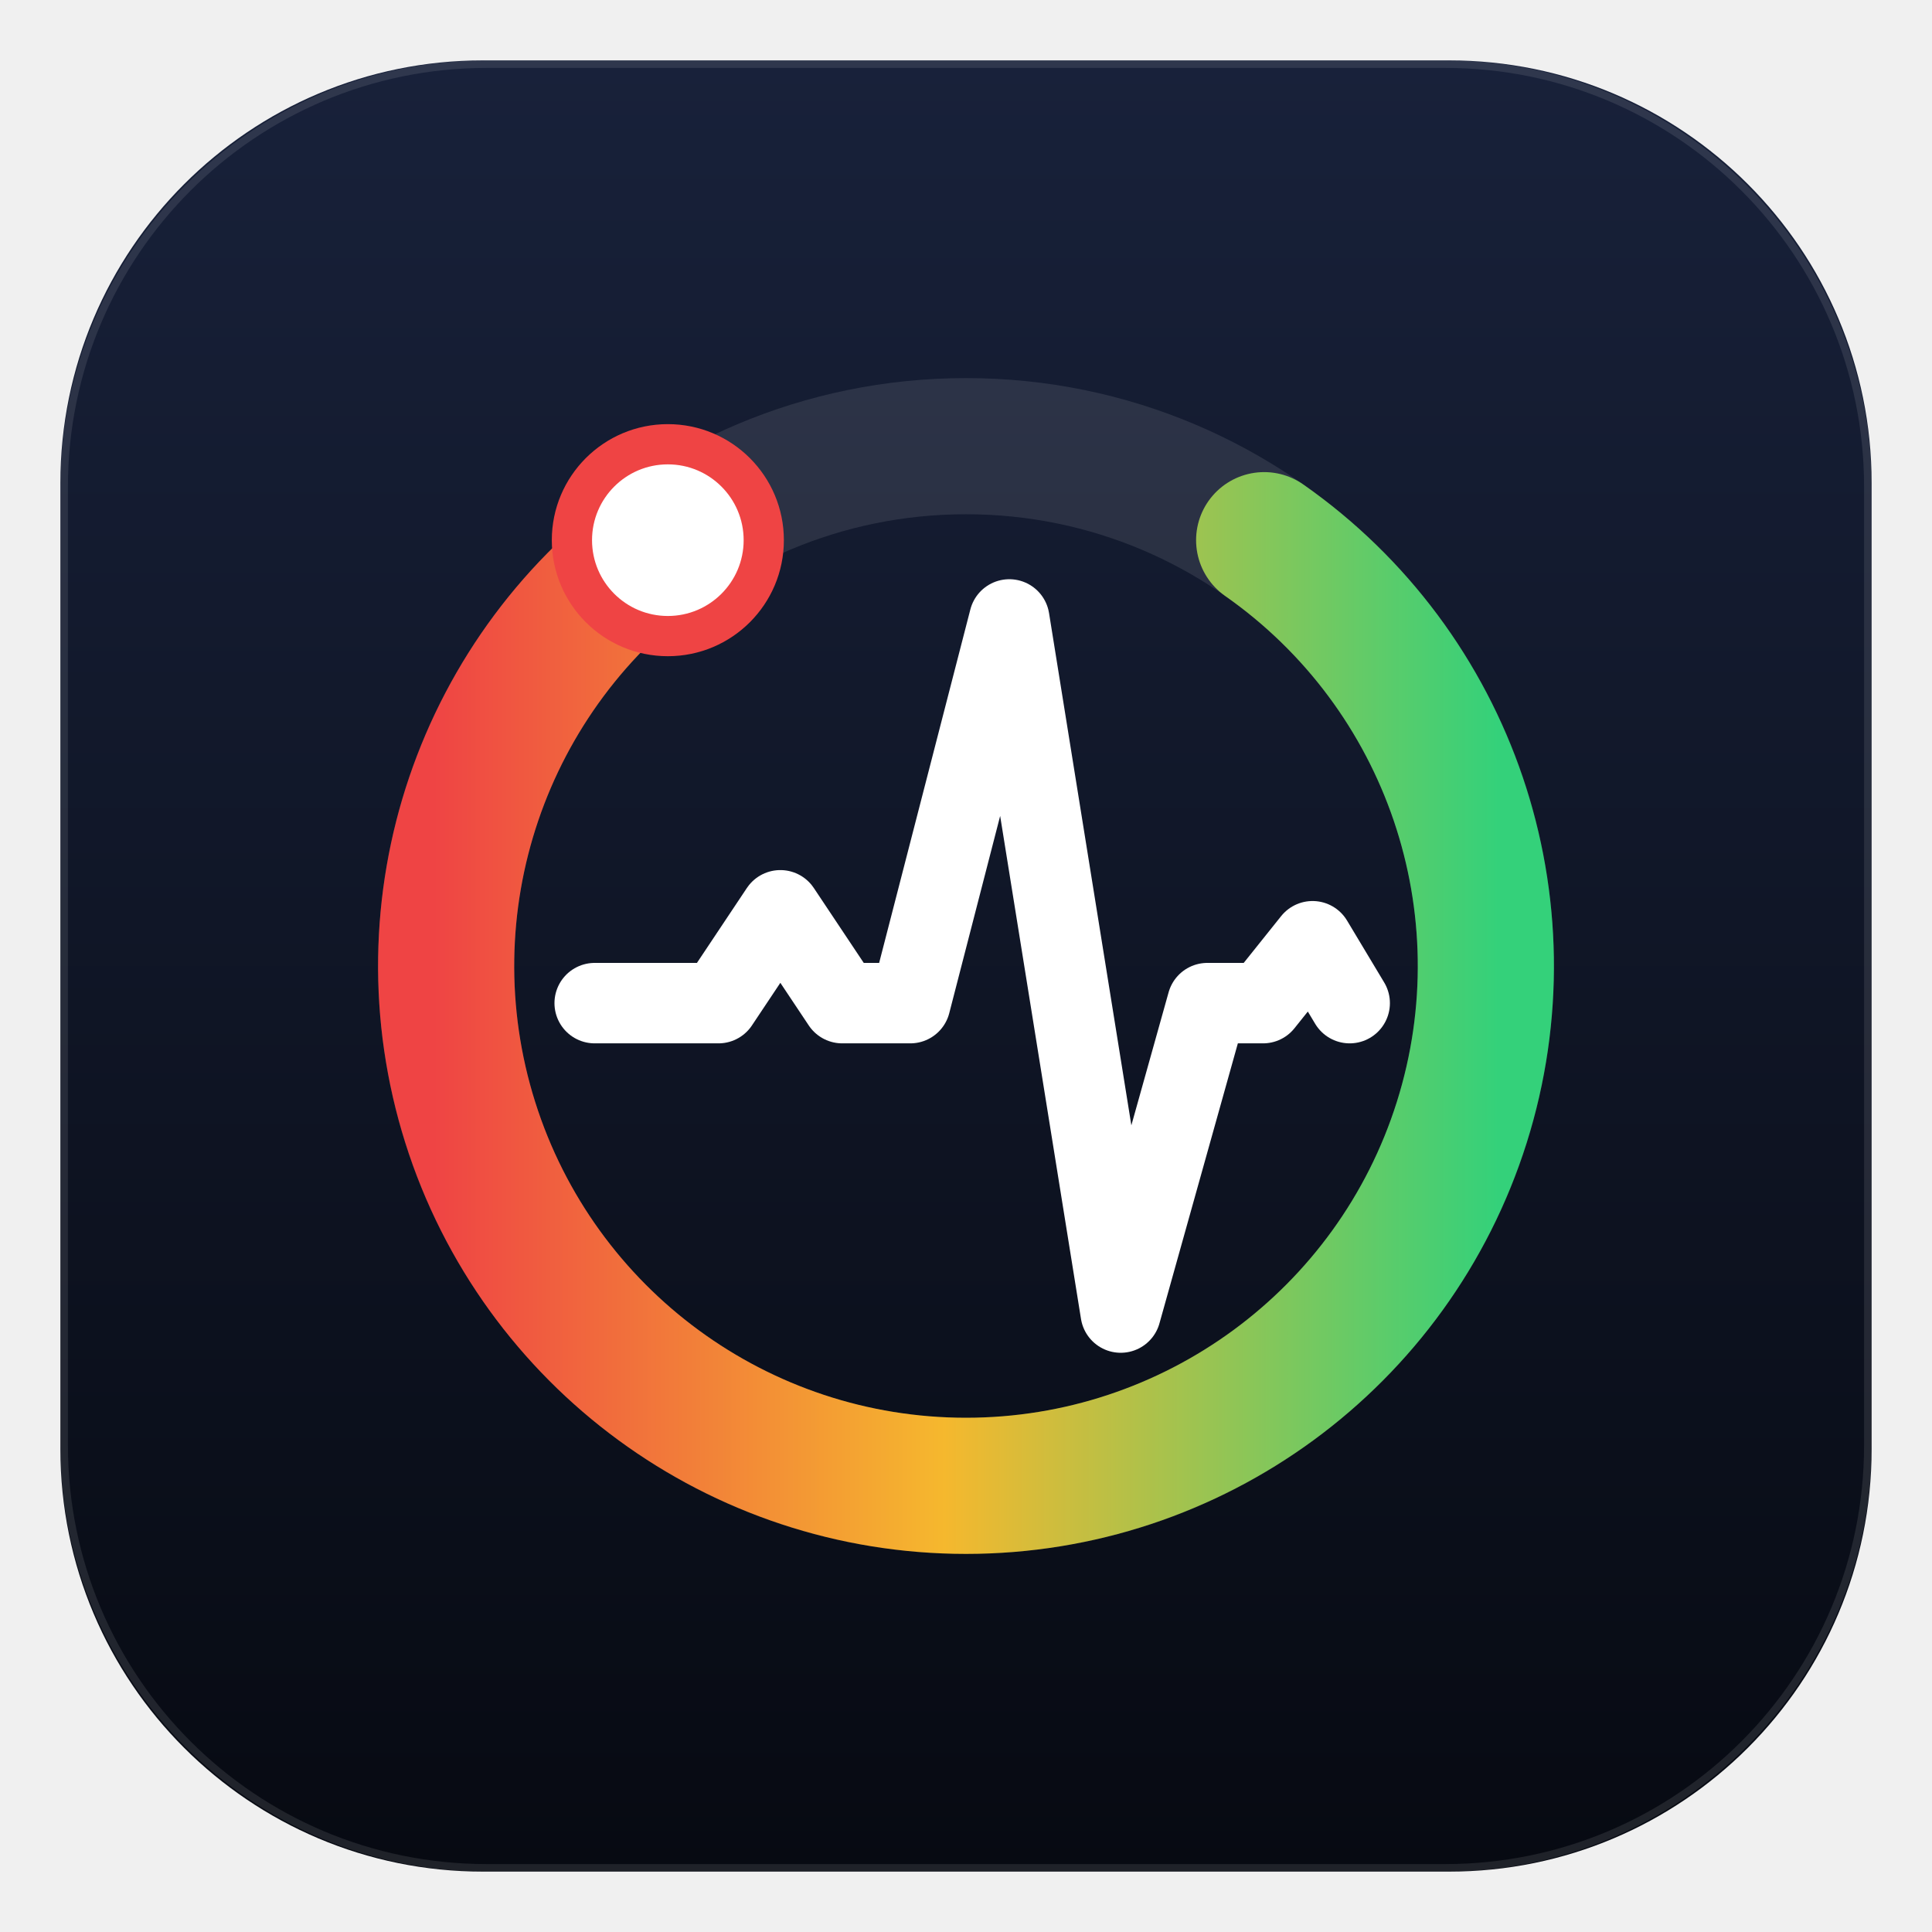
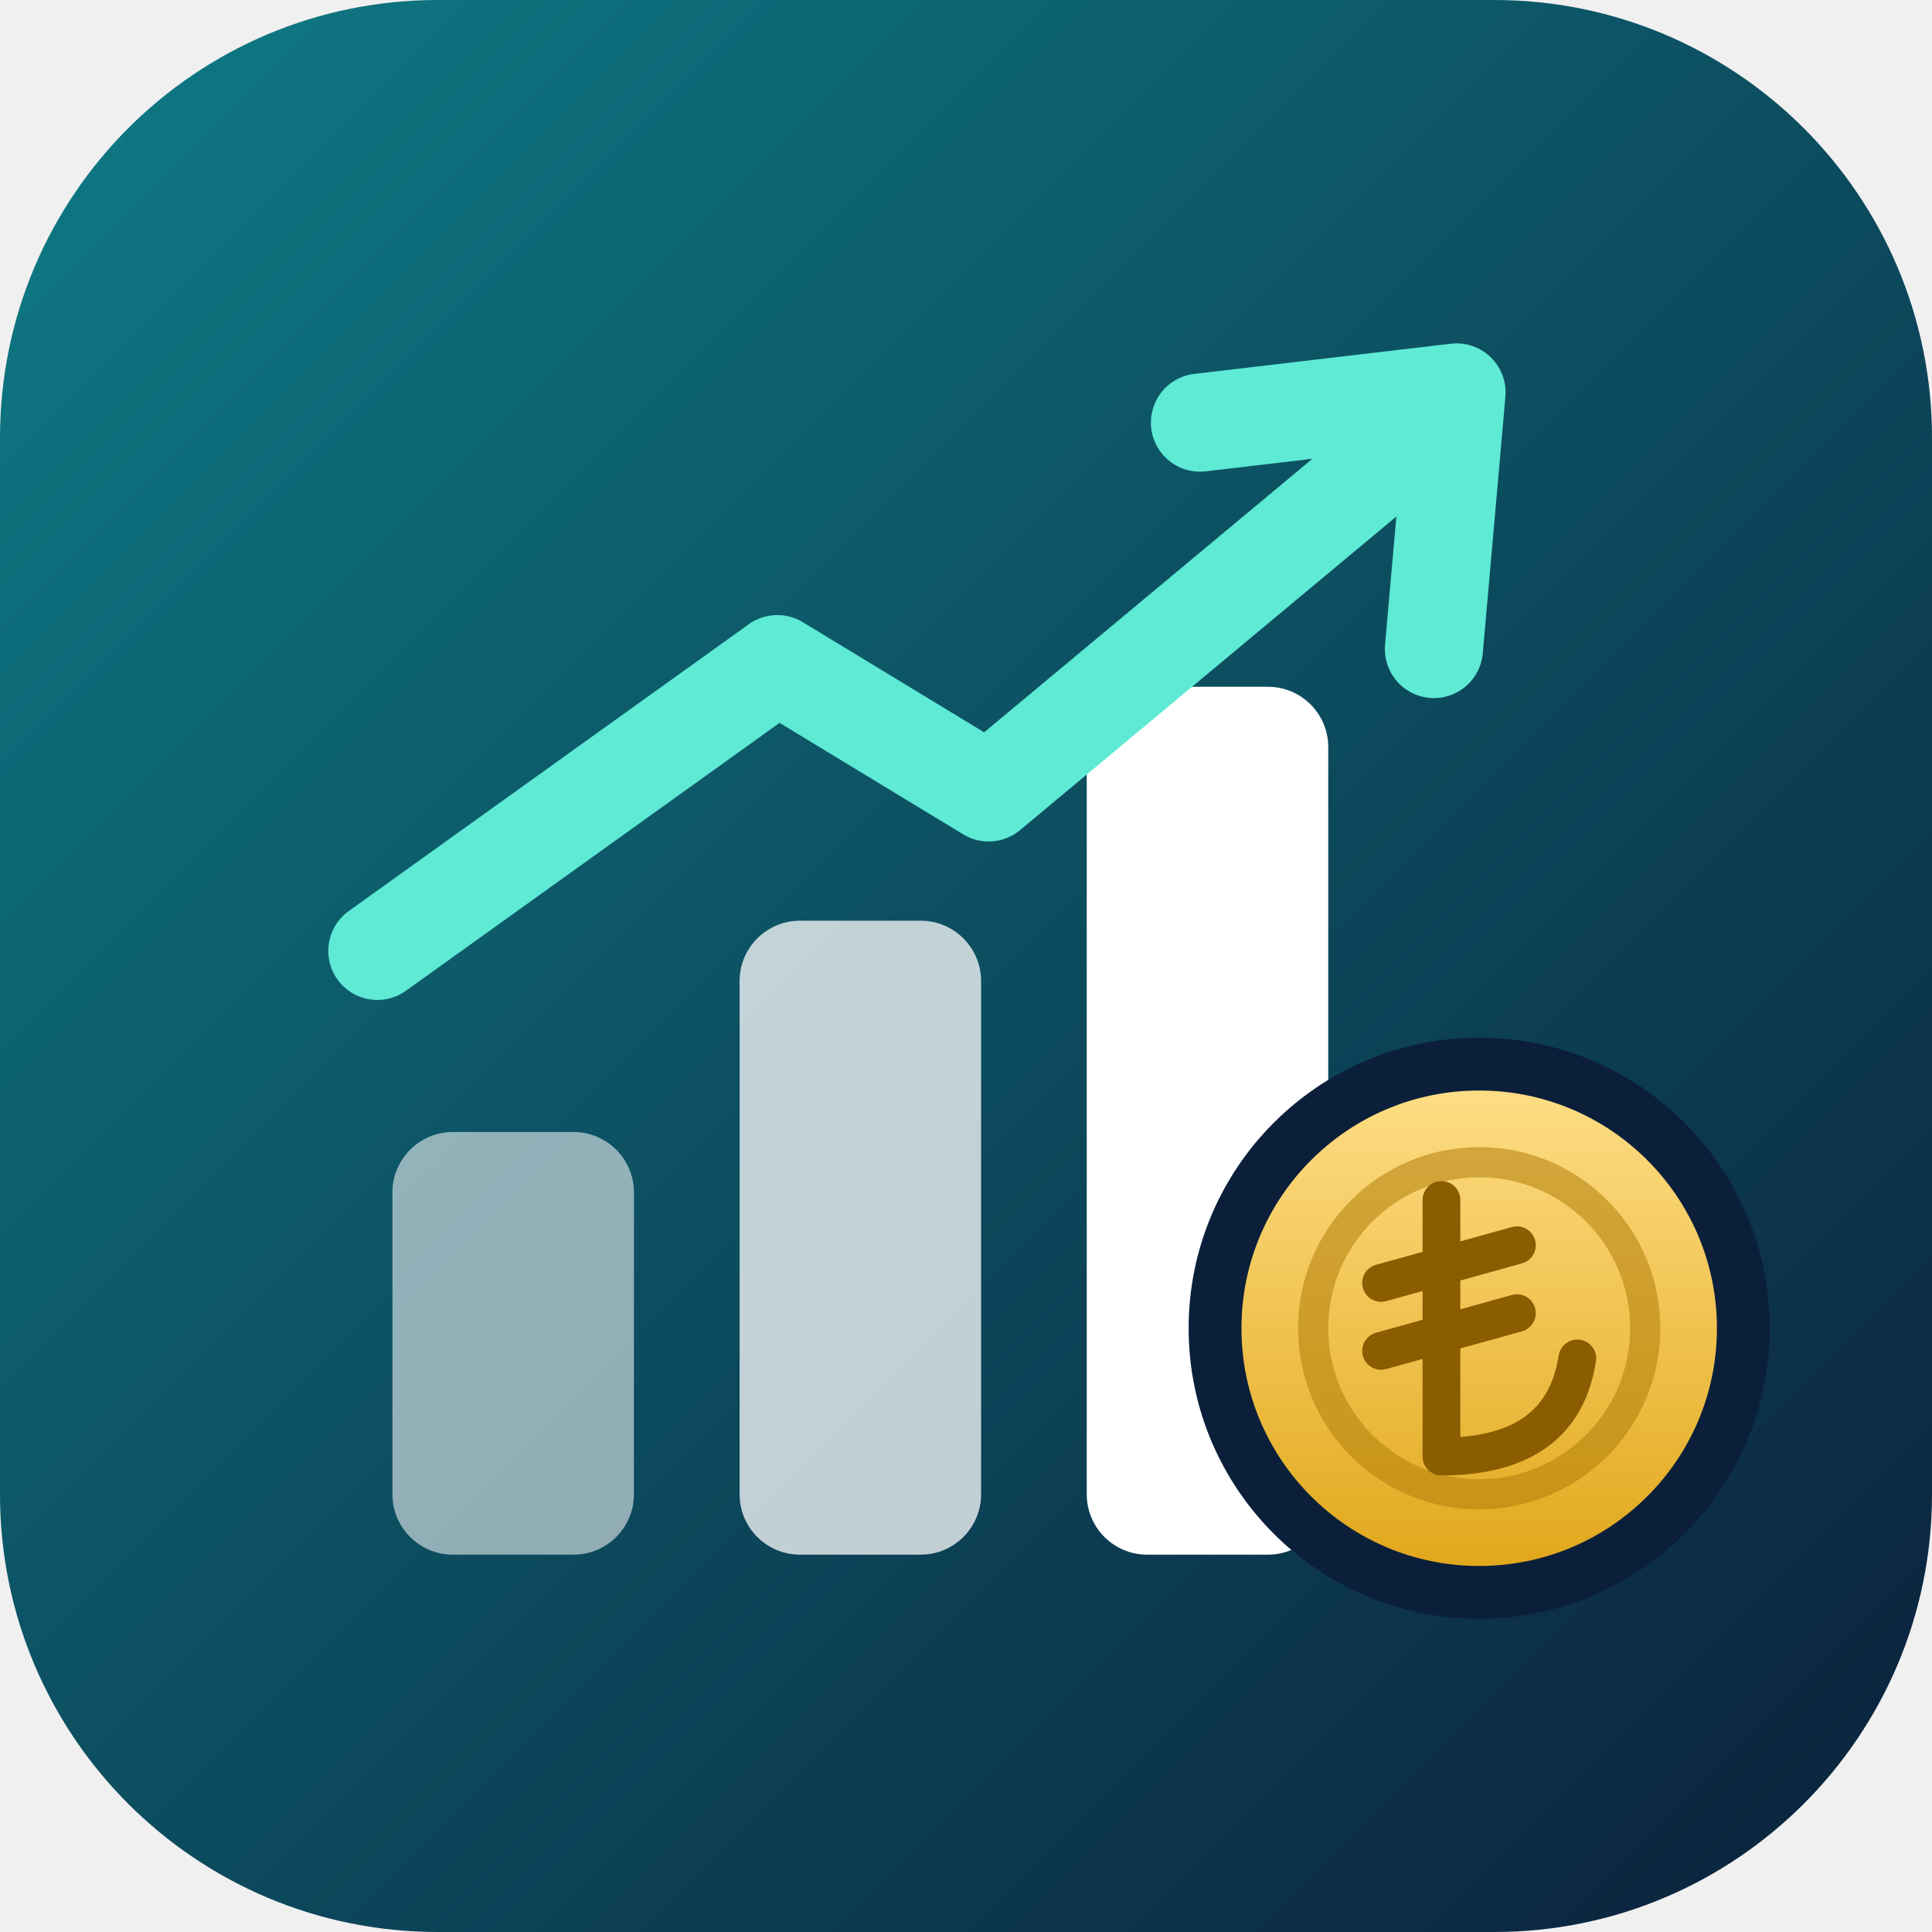
- <svg xmlns="http://www.w3.org/2000/svg" width="256" height="256" viewBox="0 0 256 256">
+ <svg xmlns="http://www.w3.org/2000/svg" viewBox="0 0 512 512" width="512" height="512">
  <defs>
-     <linearGradient id="b30" x1="0" y1="0" x2="0" y2="1">
-       <stop offset="0" stop-color="#18213a" />
-       <stop offset="1" stop-color="#070a12" />
+     <linearGradient id="bg" x1="0" y1="0" x2="1" y2="1">
+       <stop offset="0" stop-color="#0e7c86" />
+       <stop offset="1" stop-color="#0b1f3a" />
+     </linearGradient>
+     <linearGradient id="coin" x1="0" y1="0" x2="0" y2="1">
+       <stop offset="0" stop-color="#ffe08a" />
+       <stop offset="1" stop-color="#e0a516" />
    </linearGradient>
  </defs>
-   <rect x="8" y="8" width="240" height="240" rx="56" fill="url(#b30)" />
-   <rect x="8.5" y="8.5" width="239" height="239" rx="56" fill="none" stroke="rgba(255,255,255,.10)" />
-   <g transform="translate(128 128) scale(0.82) translate(-128 -128)">
-     <defs>
-       <linearGradient id="g31" gradientUnits="userSpaceOnUse" x1="214" y1="0" x2="42" y2="0">
-         <stop offset="0" stop-color="#34d17a" />
-         <stop offset=".52" stop-color="#f5b82e" />
-         <stop offset="1" stop-color="#ef4444" />
-       </linearGradient>
-     </defs>
-     <circle cx="128" cy="128" r="84" fill="none" stroke="rgba(255,255,255,.10)" stroke-width="22" />
-     <path d="M176.18 59.19 A84 84 0 1 1 79.82 59.19" fill="none" stroke="url(#g31)" stroke-width="22" stroke-linecap="round" />
-     <polyline points="68,134 88,134 98,119 108,134 119,134 135,72 153,184 167,134 176,134 184,124 190,134" fill="none" stroke="#ffffff" stroke-width="13" stroke-linecap="round" stroke-linejoin="round" />
-     <circle cx="79.82" cy="59.19" r="15.5" fill="#fff" stroke="#ef4444" stroke-width="6.5" />
-   </g>
+   <rect width="512" height="512" rx="116" fill="url(#bg)" />
+   <rect x="104" y="300" width="64" height="112" rx="16" fill="#ffffff" opacity=".55" />
+   <rect x="196" y="244" width="64" height="168" rx="16" fill="#ffffff" opacity=".75" />
+   <rect x="288" y="182" width="64" height="230" rx="16" fill="#ffffff" />
+   <path d="M100 252 L206 176 L262 210 L370 120" fill="none" stroke="#5eead4" stroke-width="26" stroke-linecap="round" stroke-linejoin="round" />
+   <path d="M318 112 L386 104 L380 172" fill="none" stroke="#5eead4" stroke-width="26" stroke-linecap="round" stroke-linejoin="round" />
+   <circle cx="392" cy="352" r="70" fill="url(#coin)" stroke="#0b1f3a" stroke-width="14" />
+   <circle cx="392" cy="352" r="44" fill="none" stroke="#b07d0a" stroke-width="8" opacity=".55" />
+   <path d="M382 318 V386 M382 386 Q414 386 418 360 M366 340 L402 330 M366 358 L402 348" fill="none" stroke="#8a5d00" stroke-width="10" stroke-linecap="round" />
</svg>
